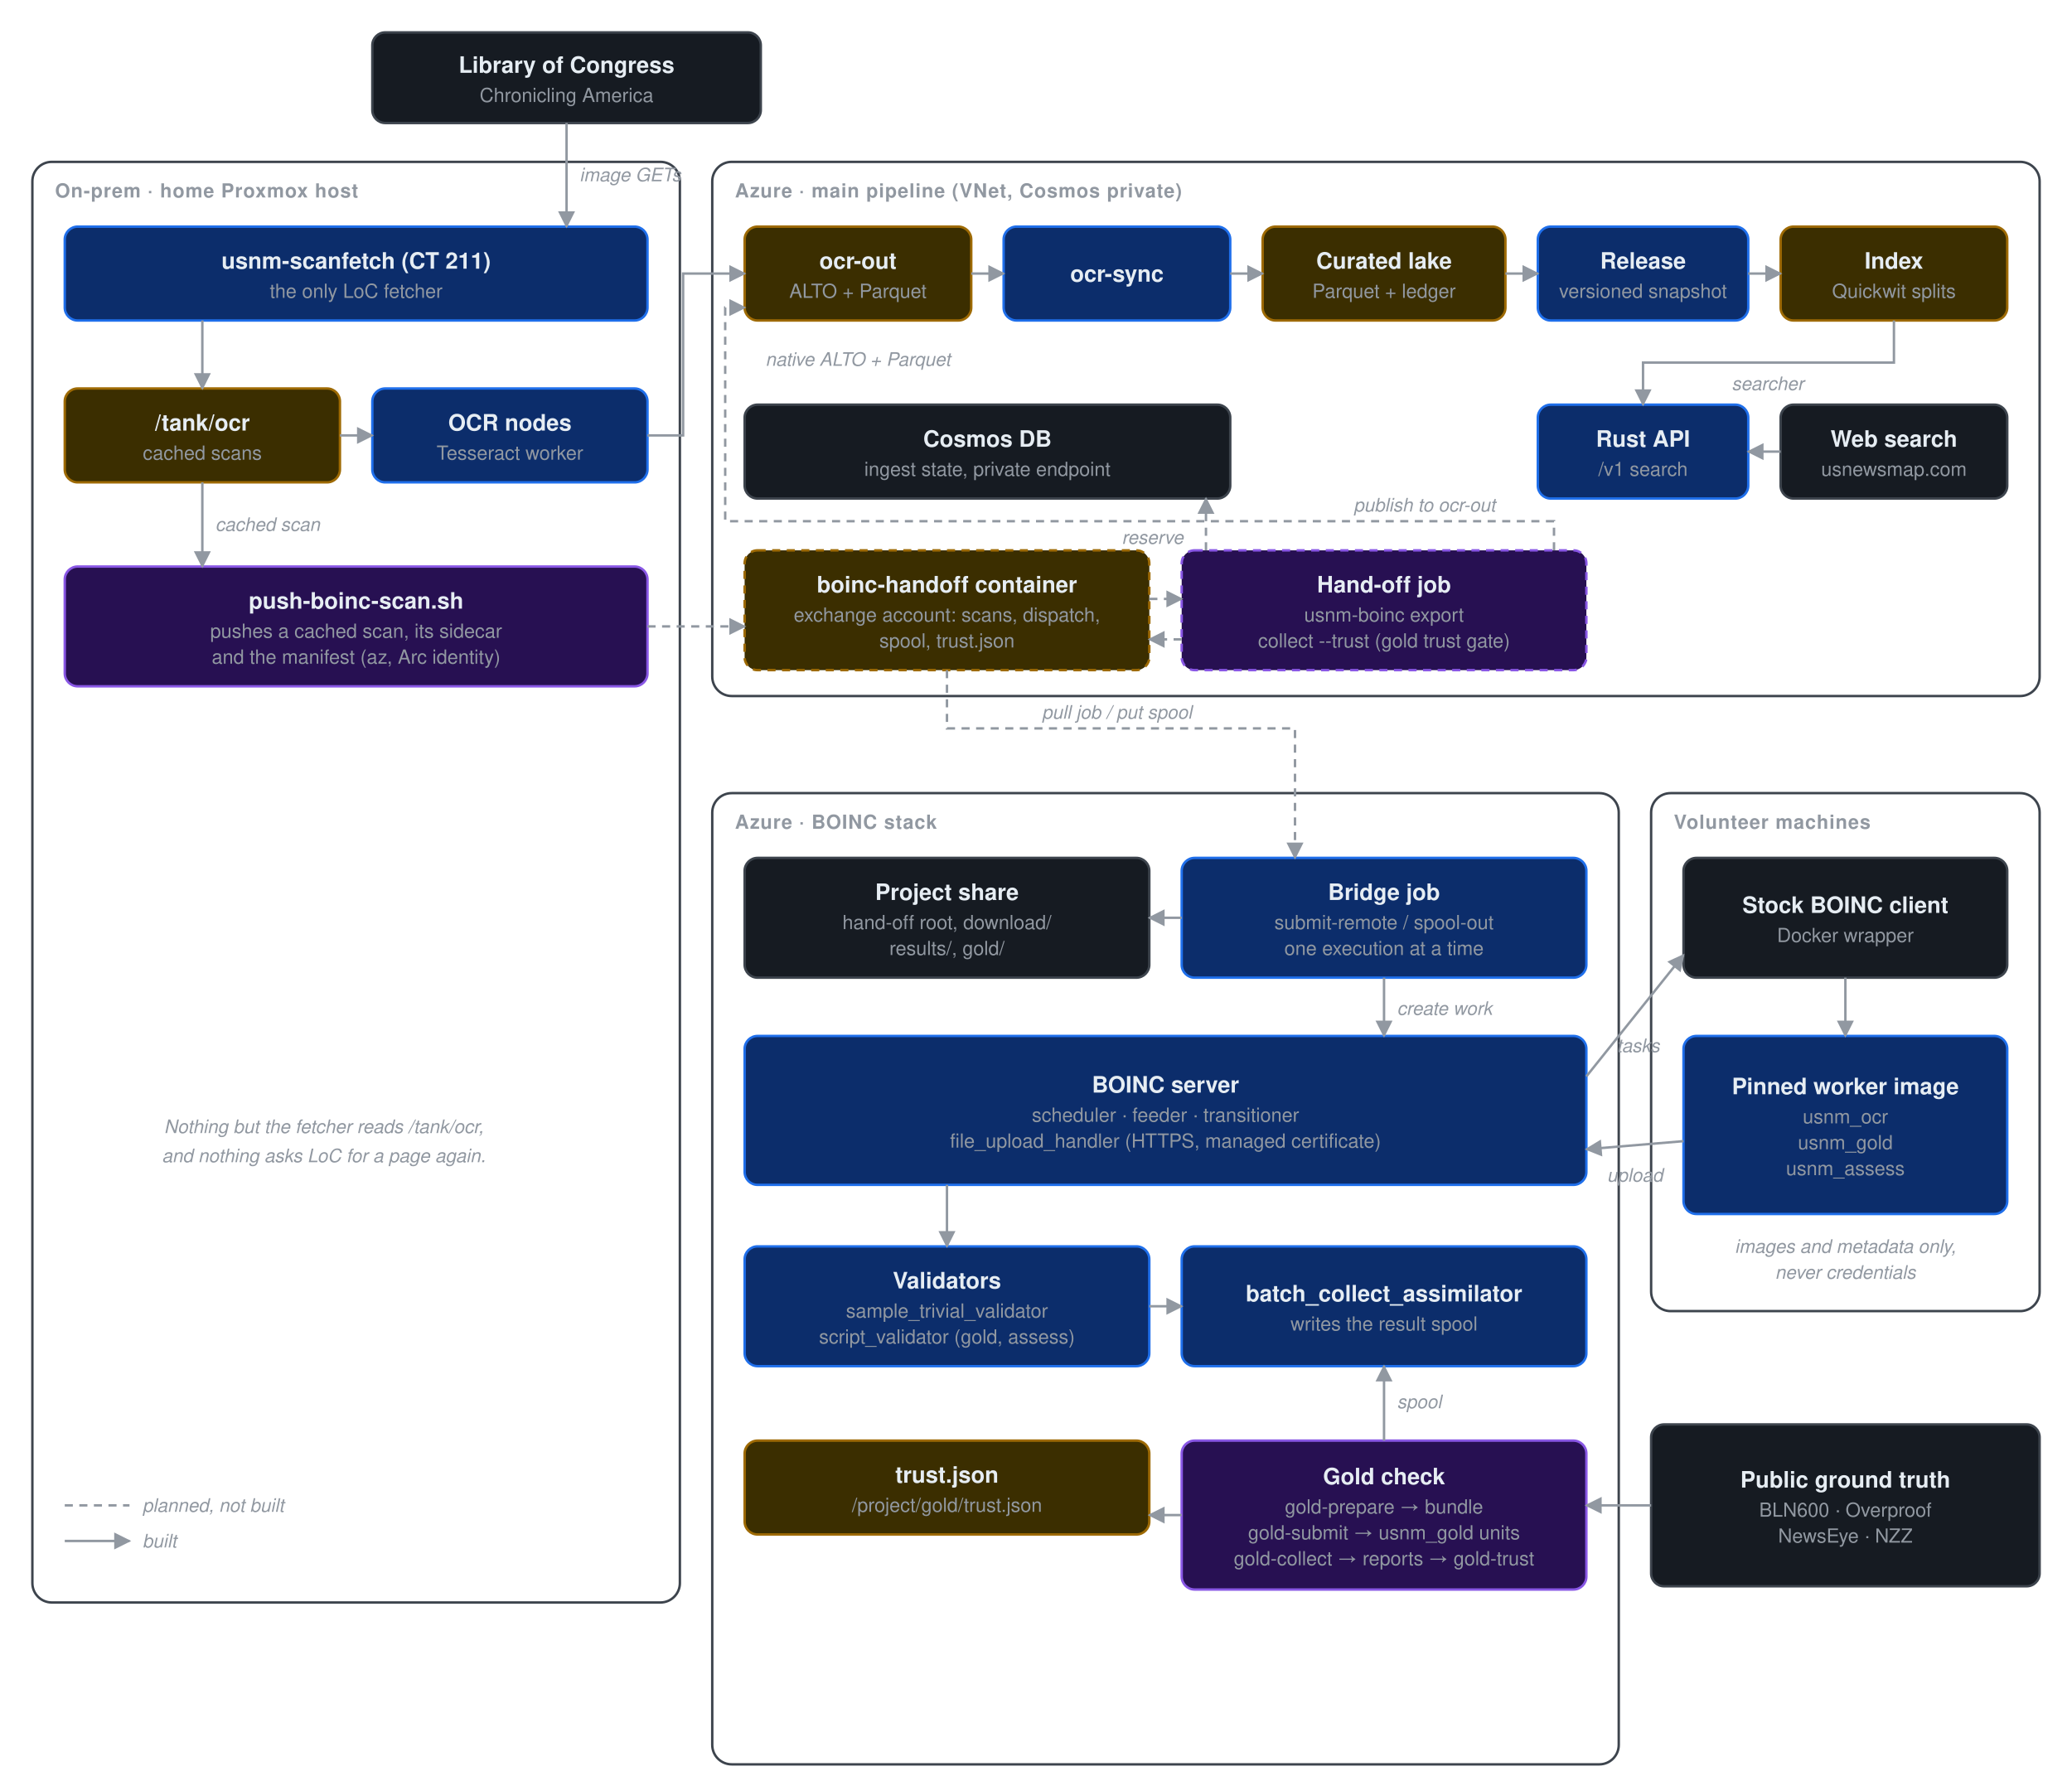
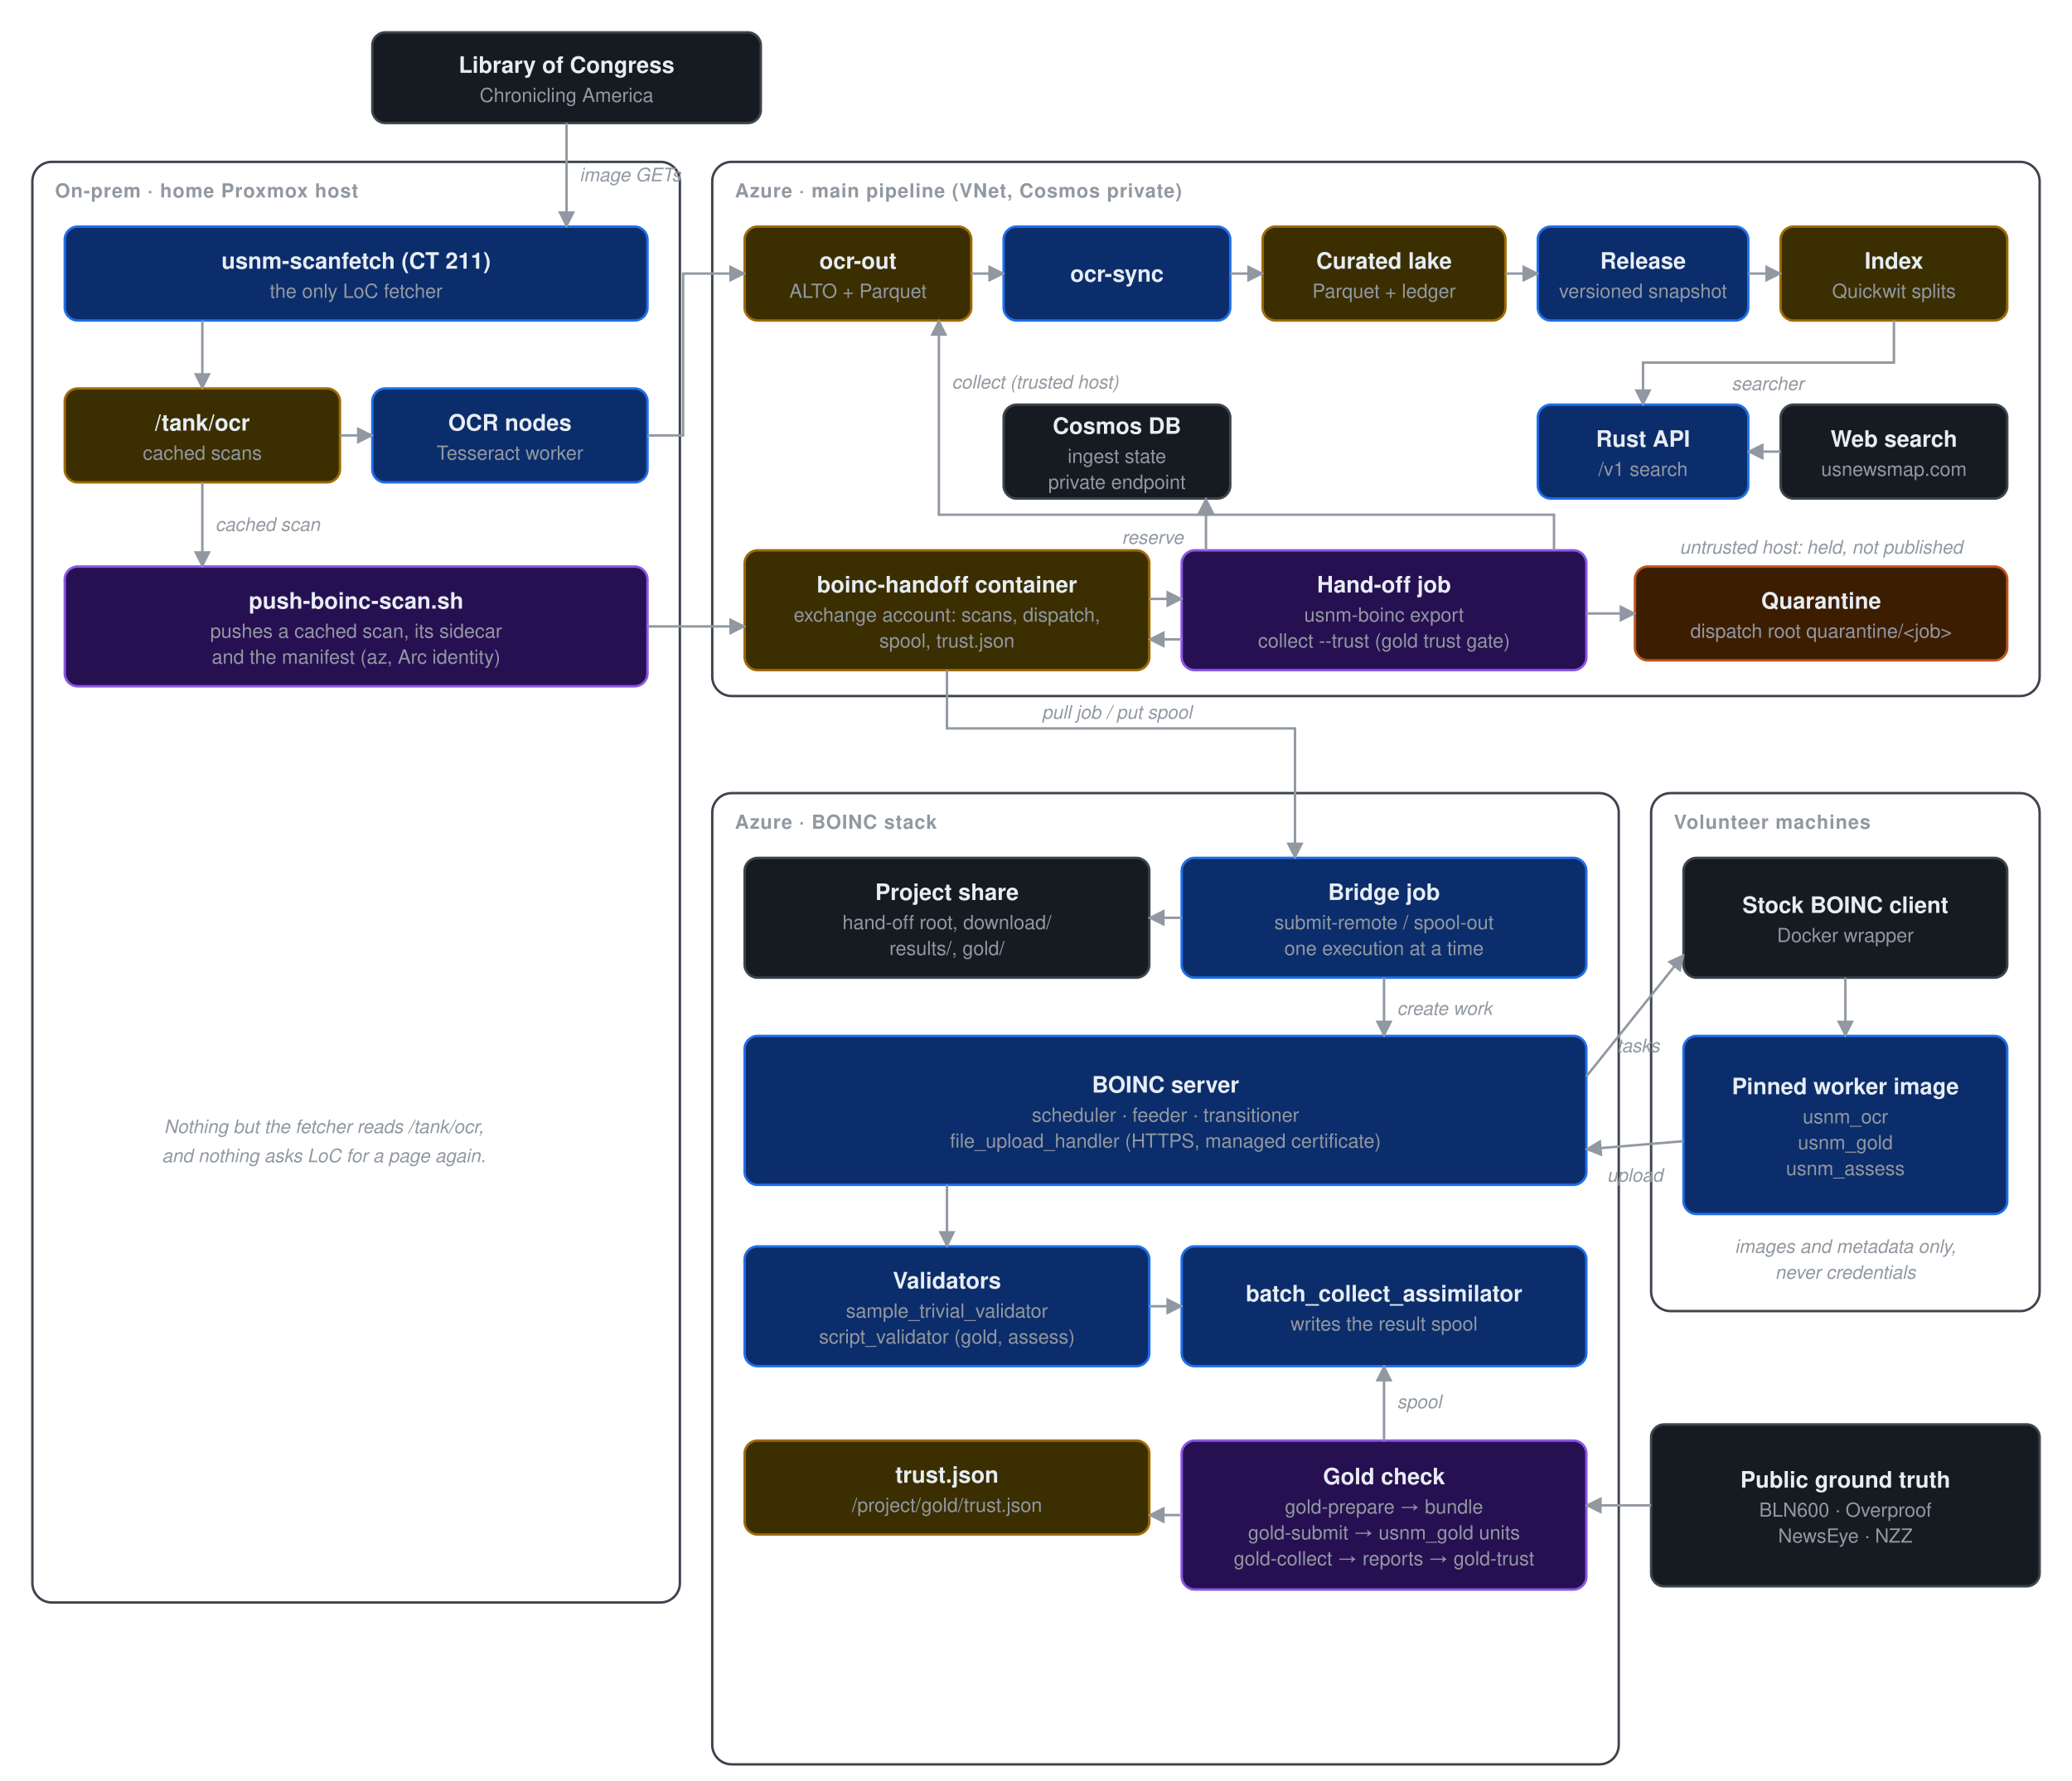
<svg xmlns="http://www.w3.org/2000/svg" width="1280" height="1100" viewBox="0 0 1280 1100" role="img" aria-labelledby="title desc">
  <style>
  text { font-family: -apple-system, BlinkMacSystemFont, "Segoe UI", Helvetica, Arial, sans-serif; text-anchor: middle; }
  .t { font-size: 14px; font-weight: 600; fill: #e6edf3; }
  .s { font-size: 12px; fill: #9198a1; }
  .l { font-size: 11.5px; fill: #9198a1; font-style: italic; }
  .ll { font-size: 11.5px; fill: #9198a1; font-style: italic; text-anchor: start; }
  .g { font-size: 12px; fill: #9198a1; text-anchor: start; letter-spacing: .04em; text-transform: uppercase; font-weight: 600; }
  .a { stroke: #9198a1; stroke-width: 1.5; fill: none; }
  .d { stroke: #9198a1; stroke-width: 1.5; fill: none; stroke-dasharray: 5 4; }
</style>
  <defs>
    <marker id="arrow" viewBox="0 0 10 10" refX="9" refY="5" markerWidth="7" markerHeight="7" orient="auto-start-reverse">
      <path d="M 0 0 L 10 5 L 0 10 z" fill="#9198a1" />
    </marker>
  </defs>
  <rect x="20" y="100" width="400" height="890" rx="12" fill="none" stroke="#3d444d" stroke-width="1.5" />
  <text x="34" y="122" class="g">On-prem · home Proxmox host</text>
  <rect x="440" y="100" width="820" height="330" rx="12" fill="none" stroke="#3d444d" stroke-width="1.5" />
  <text x="454" y="122" class="g">Azure · main pipeline (VNet, Cosmos private)</text>
  <rect x="440" y="490" width="560" height="600" rx="12" fill="none" stroke="#3d444d" stroke-width="1.5" />
  <text x="454" y="512" class="g">Azure · BOINC stack</text>
  <rect x="1020" y="490" width="240" height="320" rx="12" fill="none" stroke="#3d444d" stroke-width="1.5" />
  <text x="1034" y="512" class="g">Volunteer machines</text>
  <rect x="230" y="20" width="240" height="56" rx="8" fill="#161b22" stroke="#3d444d" stroke-width="1.5" />
  <text x="350.0" y="45.0" class="t">Library of Congress</text>
  <text x="350.0" y="63.0" class="s">Chronicling America</text>
  <rect x="1020" y="880" width="240" height="100" rx="8" fill="#161b22" stroke="#3d444d" stroke-width="1.5" />
  <text x="1140.0" y="919.0" class="t">Public ground truth</text>
  <text x="1140.0" y="937.0" class="s">BLN600 · Overproof</text>
  <text x="1140.0" y="953.0" class="s">NewsEye · NZZ</text>
  <rect x="40" y="140" width="360" height="58" rx="8" fill="#0c2d6b" stroke="#1f6feb" stroke-width="1.5" />
  <text x="220.0" y="166.0" class="t">usnm-scanfetch (CT 211)</text>
  <text x="220.0" y="184.0" class="s">the only LoC fetcher</text>
  <rect x="40" y="240" width="170" height="58" rx="8" fill="#3b2e00" stroke="#9e6a03" stroke-width="1.5" />
  <text x="125.0" y="266.0" class="t">/tank/ocr</text>
  <text x="125.0" y="284.0" class="s">cached scans</text>
  <rect x="230" y="240" width="170" height="58" rx="8" fill="#0c2d6b" stroke="#1f6feb" stroke-width="1.5" />
  <text x="315.0" y="266.0" class="t">OCR nodes</text>
  <text x="315.0" y="284.0" class="s">Tesseract worker</text>
  <rect x="40" y="350" width="360" height="74" rx="8" fill="#271052" stroke="#8957e5" stroke-width="1.5" />
  <text x="220.0" y="376.0" class="t">push-boinc-scan.sh</text>
  <text x="220.0" y="394.0" class="s">pushes a cached scan, its sidecar</text>
  <text x="220.0" y="410.0" class="s">and the manifest (az, Arc identity)</text>
  <text x="200" y="700" class="l">Nothing but the fetcher reads /tank/ocr,</text>
  <text x="200" y="718" class="l">and nothing asks LoC for a page again.</text>
-   <path d="M 40 930 L 80 930" class="d" />
-   <text x="88" y="934" class="ll">planned, not built</text>
-   <path d="M 40 952 L 80 952" class="a" marker-end="url(#arrow)" />
-   <text x="88" y="956" class="ll">built</text>
  <rect x="460" y="140" width="140" height="58" rx="8" fill="#3b2e00" stroke="#9e6a03" stroke-width="1.5" />
  <text x="530.0" y="166.0" class="t">ocr-out</text>
  <text x="530.0" y="184.0" class="s">ALTO + Parquet</text>
  <rect x="620" y="140" width="140" height="58" rx="8" fill="#0c2d6b" stroke="#1f6feb" stroke-width="1.5" />
  <text x="690.0" y="174.0" class="t">ocr-sync</text>
  <rect x="780" y="140" width="150" height="58" rx="8" fill="#3b2e00" stroke="#9e6a03" stroke-width="1.5" />
  <text x="855.0" y="166.0" class="t">Curated lake</text>
  <text x="855.0" y="184.0" class="s">Parquet + ledger</text>
  <rect x="950" y="140" width="130" height="58" rx="8" fill="#0c2d6b" stroke="#1f6feb" stroke-width="1.5" />
  <text x="1015.0" y="166.0" class="t">Release</text>
  <text x="1015.0" y="184.0" class="s">versioned snapshot</text>
  <rect x="1100" y="140" width="140" height="58" rx="8" fill="#3b2e00" stroke="#9e6a03" stroke-width="1.5" />
  <text x="1170.0" y="166.0" class="t">Index</text>
  <text x="1170.0" y="184.0" class="s">Quickwit splits</text>
-   <rect x="460" y="250" width="300" height="58" rx="8" fill="#161b22" stroke="#3d444d" stroke-width="1.5" />
-   <text x="610.0" y="276.0" class="t">Cosmos DB</text>
-   <text x="610.0" y="294.0" class="s">ingest state, private endpoint</text>
+   <rect x="620" y="250" width="140" height="58" rx="8" fill="#161b22" stroke="#3d444d" stroke-width="1.5" />
+   <text x="690.0" y="268.0" class="t">Cosmos DB</text>
+   <text x="690.0" y="286.0" class="s">ingest state</text>
+   <text x="690.0" y="302.0" class="s">private endpoint</text>
  <rect x="950" y="250" width="130" height="58" rx="8" fill="#0c2d6b" stroke="#1f6feb" stroke-width="1.5" />
  <text x="1015.0" y="276.0" class="t">Rust API</text>
  <text x="1015.0" y="294.0" class="s">/v1 search</text>
  <rect x="1100" y="250" width="140" height="58" rx="8" fill="#161b22" stroke="#3d444d" stroke-width="1.5" />
  <text x="1170.0" y="276.0" class="t">Web search</text>
  <text x="1170.0" y="294.0" class="s">usnewsmap.com</text>
-   <rect x="460" y="340" width="250" height="74" rx="8" fill="#3b2e00" stroke="#9e6a03" stroke-width="1.5" stroke-dasharray="5 4" />
+   <rect x="460" y="340" width="250" height="74" rx="8" fill="#3b2e00" stroke="#9e6a03" stroke-width="1.5" />
  <text x="585.0" y="366.0" class="t">boinc-handoff container</text>
  <text x="585.0" y="384.0" class="s">exchange account: scans, dispatch,</text>
  <text x="585.0" y="400.0" class="s">spool, trust.json</text>
-   <rect x="730" y="340" width="250" height="74" rx="8" fill="#271052" stroke="#8957e5" stroke-width="1.5" stroke-dasharray="5 4" />
+   <rect x="730" y="340" width="250" height="74" rx="8" fill="#271052" stroke="#8957e5" stroke-width="1.5" />
  <text x="855.0" y="366.0" class="t">Hand-off job</text>
  <text x="855.0" y="384.0" class="s">usnm-boinc export</text>
  <text x="855.0" y="400.0" class="s">collect --trust (gold trust gate)</text>
+   <rect x="1010" y="350" width="230" height="58" rx="8" fill="#3d1d00" stroke="#bd561d" stroke-width="1.5" />
+   <text x="1125.0" y="376.0" class="t">Quarantine</text>
+   <text x="1125.0" y="394.0" class="s">dispatch root quarantine/&lt;job&gt;</text>
  <rect x="730" y="530" width="250" height="74" rx="8" fill="#0c2d6b" stroke="#1f6feb" stroke-width="1.5" />
  <text x="855.0" y="556.0" class="t">Bridge job</text>
  <text x="855.0" y="574.0" class="s">submit-remote / spool-out</text>
  <text x="855.0" y="590.0" class="s">one execution at a time</text>
  <rect x="460" y="530" width="250" height="74" rx="8" fill="#161b22" stroke="#3d444d" stroke-width="1.5" />
  <text x="585.0" y="556.0" class="t">Project share</text>
  <text x="585.0" y="574.0" class="s">hand-off root, download/</text>
  <text x="585.0" y="590.0" class="s">results/, gold/</text>
  <rect x="460" y="640" width="520" height="92" rx="8" fill="#0c2d6b" stroke="#1f6feb" stroke-width="1.5" />
  <text x="720.0" y="675.0" class="t">BOINC server</text>
  <text x="720.0" y="693.0" class="s">scheduler · feeder · transitioner</text>
  <text x="720.0" y="709.0" class="s">file_upload_handler (HTTPS, managed certificate)</text>
  <rect x="460" y="770" width="250" height="74" rx="8" fill="#0c2d6b" stroke="#1f6feb" stroke-width="1.5" />
  <text x="585.0" y="796.0" class="t">Validators</text>
  <text x="585.0" y="814.0" class="s">sample_trivial_validator</text>
  <text x="585.0" y="830.0" class="s">script_validator (gold, assess)</text>
  <rect x="730" y="770" width="250" height="74" rx="8" fill="#0c2d6b" stroke="#1f6feb" stroke-width="1.5" />
  <text x="855.0" y="804.0" class="t">batch_collect_assimilator</text>
  <text x="855.0" y="822.0" class="s">writes the result spool</text>
  <rect x="730" y="890" width="250" height="92" rx="8" fill="#271052" stroke="#8957e5" stroke-width="1.5" />
  <text x="855.0" y="917.0" class="t">Gold check</text>
  <text x="855.0" y="935.0" class="s">gold-prepare → bundle</text>
  <text x="855.0" y="951.0" class="s">gold-submit → usnm_gold units</text>
  <text x="855.0" y="967.0" class="s">gold-collect → reports → gold-trust</text>
  <rect x="460" y="890" width="250" height="58" rx="8" fill="#3b2e00" stroke="#9e6a03" stroke-width="1.5" />
  <text x="585.0" y="916.0" class="t">trust.json</text>
  <text x="585.0" y="934.0" class="s">/project/gold/trust.json</text>
  <rect x="1040" y="530" width="200" height="74" rx="8" fill="#161b22" stroke="#3d444d" stroke-width="1.5" />
  <text x="1140.0" y="564.0" class="t">Stock BOINC client</text>
  <text x="1140.0" y="582.0" class="s">Docker wrapper</text>
  <rect x="1040" y="640" width="200" height="110" rx="8" fill="#0c2d6b" stroke="#1f6feb" stroke-width="1.5" />
  <text x="1140.0" y="676.0" class="t">Pinned worker image</text>
  <text x="1140.0" y="694.0" class="s">usnm_ocr</text>
  <text x="1140.0" y="710.0" class="s">usnm_gold</text>
  <text x="1140.0" y="726.0" class="s">usnm_assess</text>
  <text x="1140" y="774" class="l">images and metadata only,</text>
  <text x="1140" y="790" class="l">never credentials</text>
  <path d="M 350 76 L 350 140" class="a" marker-end="url(#arrow)" />
  <text x="358" y="112" class="ll">image GETs</text>
  <path d="M 125 198 L 125 240" class="a" marker-end="url(#arrow)" />
  <path d="M 210 269 L 230 269" class="a" marker-end="url(#arrow)" />
  <path d="M 400 269 L 422 269 L 422 169 L 460 169" class="a" marker-end="url(#arrow)" />
-   <text x="530" y="226" class="l">native ALTO + Parquet</text>
  <path d="M 600 169 L 620 169" class="a" marker-end="url(#arrow)" />
  <path d="M 760 169 L 780 169" class="a" marker-end="url(#arrow)" />
  <path d="M 930 169 L 950 169" class="a" marker-end="url(#arrow)" />
  <path d="M 1080 169 L 1100 169" class="a" marker-end="url(#arrow)" />
  <path d="M 1170 198 L 1170 224 L 1015 224 L 1015 250" class="a" marker-end="url(#arrow)" />
  <text x="1092" y="241" class="l">searcher</text>
  <path d="M 1100 279 L 1080 279" class="a" marker-end="url(#arrow)" />
  <path d="M 125 298 L 125 350" class="a" marker-end="url(#arrow)" />
  <text x="133" y="328" class="ll">cached scan</text>
-   <path d="M 400 387 L 460 387" class="d" marker-end="url(#arrow)" />
-   <path d="M 710 370 L 730 370" class="d" marker-end="url(#arrow)" />
-   <path d="M 730 395 L 710 395" class="d" marker-end="url(#arrow)" />
-   <path d="M 745 340 L 745 308" class="d" marker-end="url(#arrow)" />
+   <path d="M 400 387 L 460 387" class="a" marker-end="url(#arrow)" />
+   <path d="M 710 370 L 730 370" class="a" marker-end="url(#arrow)" />
+   <path d="M 730 395 L 710 395" class="a" marker-end="url(#arrow)" />
+   <path d="M 745 340 L 745 308" class="a" marker-end="url(#arrow)" />
  <text x="712" y="336" class="l">reserve</text>
-   <path d="M 960 340 L 960 322 L 448 322 L 448 190 L 460 190" class="d" marker-end="url(#arrow)" />
-   <text x="880" y="316" class="l">publish to ocr-out</text>
-   <path d="M 585 414 L 585 450 L 800 450 L 800 530" class="d" marker-end="url(#arrow)" />
+   <path d="M 960 340 L 960 318 L 580 318 L 580 198" class="a" marker-end="url(#arrow)" />
+   <text x="588" y="240" class="ll">collect (trusted host)</text>
+   <path d="M 980 379 L 1010 379" class="a" marker-end="url(#arrow)" />
+   <text x="1125" y="342" class="l">untrusted host: held, not published</text>
+   <path d="M 585 414 L 585 450 L 800 450 L 800 530" class="a" marker-end="url(#arrow)" />
  <text x="690" y="444" class="l">pull job / put spool</text>
  <path d="M 730 567 L 710 567" class="a" marker-end="url(#arrow)" />
  <path d="M 855 604 L 855 640" class="a" marker-end="url(#arrow)" />
  <text x="863" y="627" class="ll">create work</text>
  <path d="M 980 665 L 1040 590" class="a" marker-end="url(#arrow)" />
  <text x="1012" y="650" class="l">tasks</text>
  <path d="M 1040 705 L 980 710" class="a" marker-end="url(#arrow)" />
  <text x="1010" y="730" class="l">upload</text>
  <path d="M 1140 604 L 1140 640" class="a" marker-end="url(#arrow)" />
  <path d="M 585 732 L 585 770" class="a" marker-end="url(#arrow)" />
  <path d="M 710 807 L 730 807" class="a" marker-end="url(#arrow)" />
  <path d="M 855 890 L 855 844" class="a" marker-end="url(#arrow)" />
  <text x="863" y="870" class="ll">spool</text>
  <path d="M 730 936 L 710 936" class="a" marker-end="url(#arrow)" />
  <path d="M 1020 930 L 980 930" class="a" marker-end="url(#arrow)" />
</svg>
